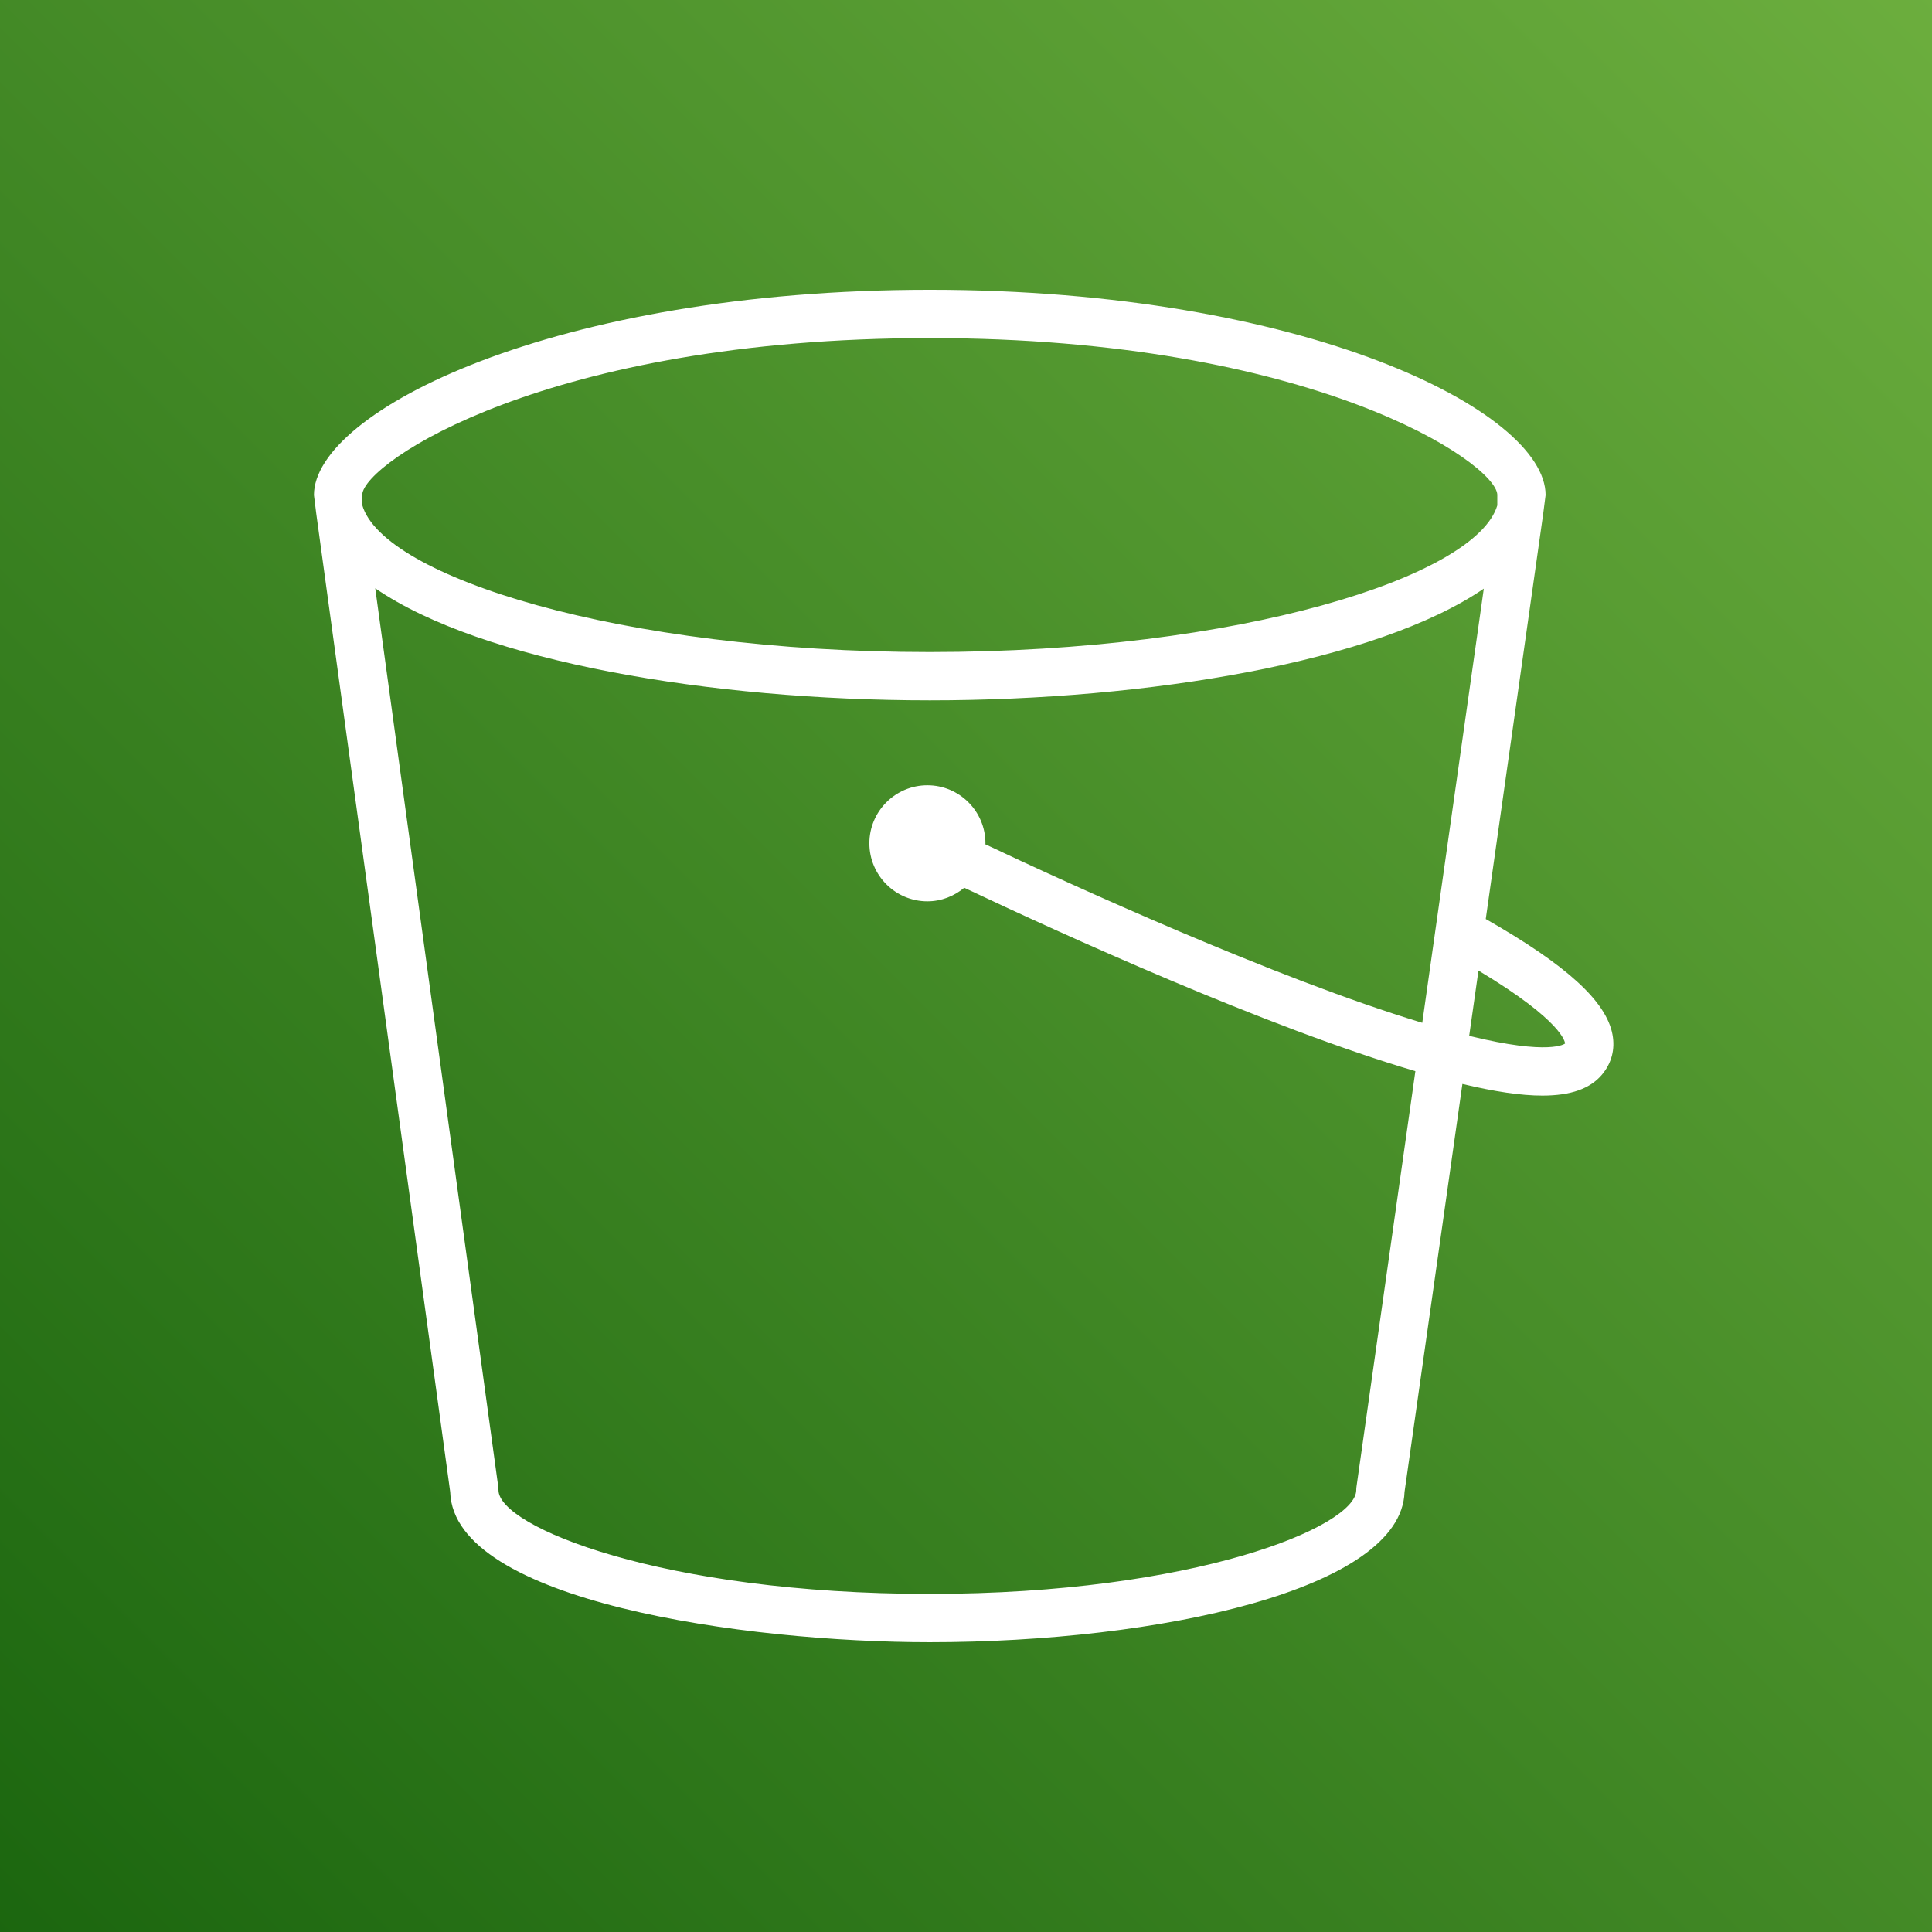
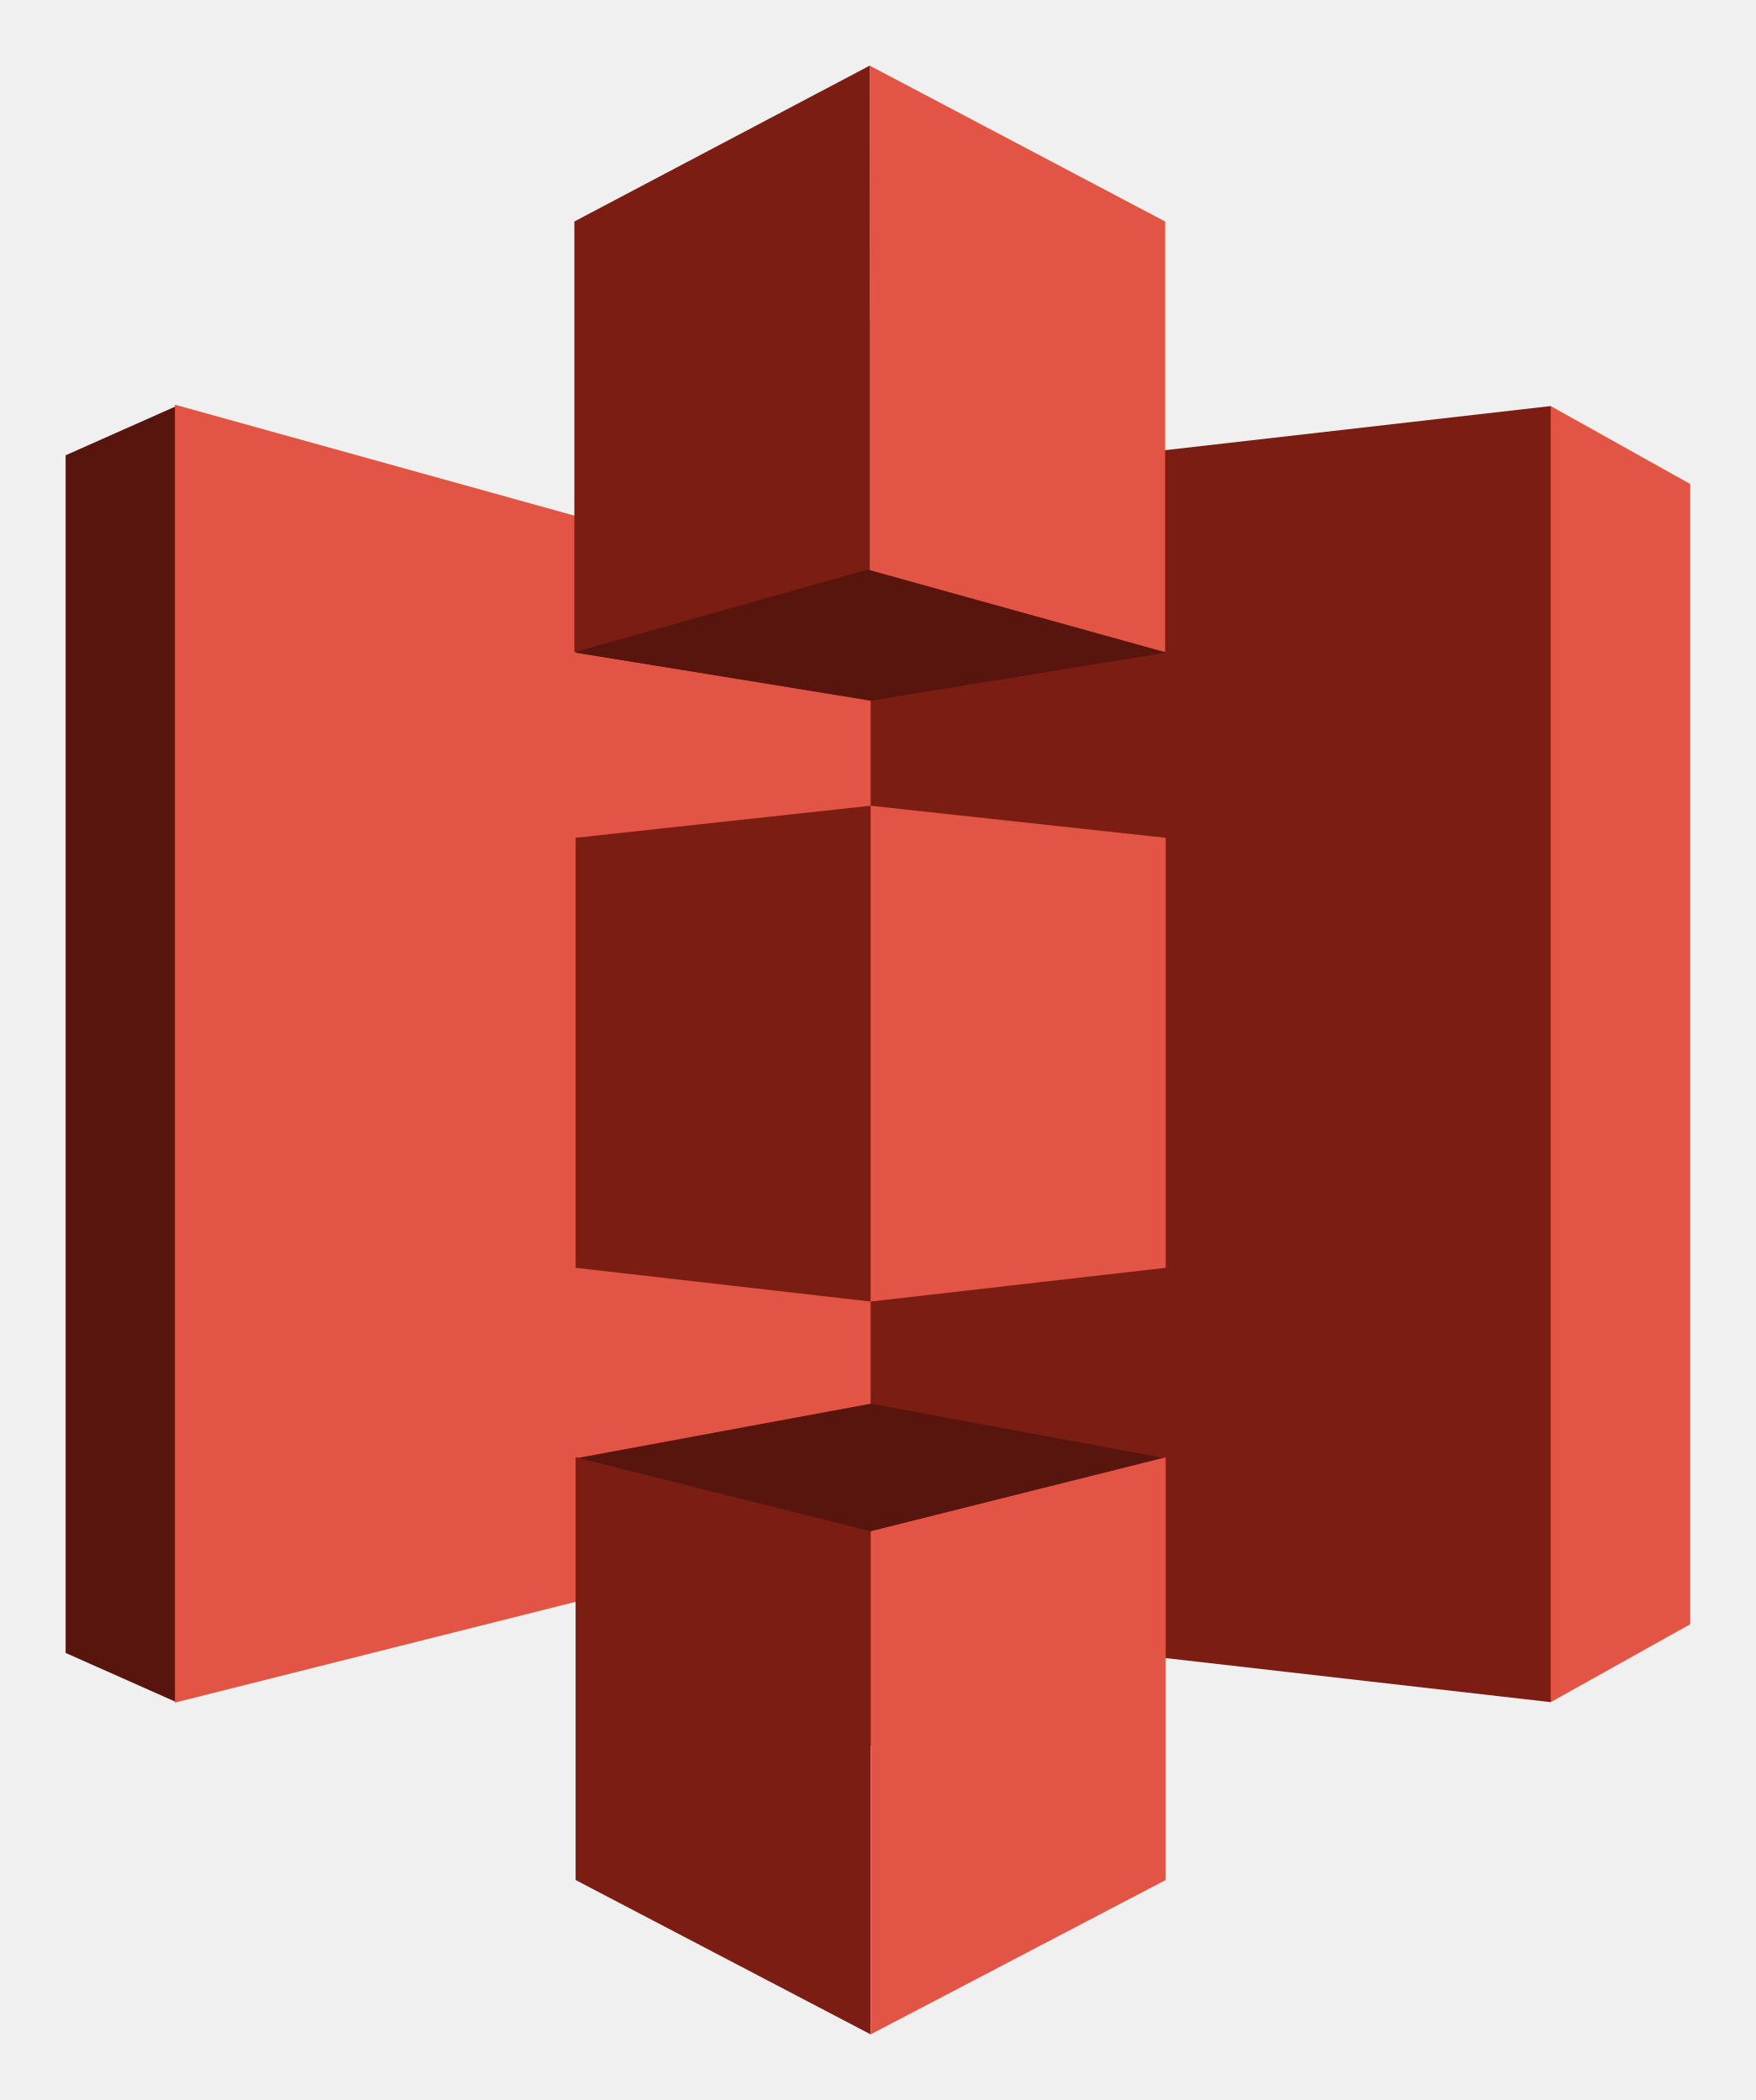
- <svg xmlns="http://www.w3.org/2000/svg" width="256px" height="256px" viewBox="0 0 256 256">
-   <defs>
-     <linearGradient x1="0%" y1="100%" x2="100%" y2="0%" id="linearGradient-1">
-       <stop stop-color="#1B660F" offset="0%" />
-       <stop stop-color="#6CAE3E" offset="100%" />
-     </linearGradient>
-   </defs>
+ <svg xmlns="http://www.w3.org/2000/svg" viewBox="0 0 428 512">
  <g>
-     <rect fill="url(#linearGradient-1)" x="0" y="0" width="256" height="256" />
-     <path fill="#FFFFFF" d="M194.675,137.256 L195.904,128.604 C207.235,135.391 207.382,138.194 207.379,138.271 C207.36,138.287 205.427,139.9 194.675,137.256 L194.675,137.256 Z M188.457,135.528 C168.873,129.602 141.6,117.09 130.563,111.874 C130.563,111.829 130.576,111.788 130.576,111.743 C130.576,107.503 127.126,104.053 122.883,104.053 C118.646,104.053 115.196,107.503 115.196,111.743 C115.196,115.983 118.646,119.432 122.883,119.432 C124.745,119.432 126.435,118.738 127.769,117.634 C140.755,123.781 167.817,136.111 187.545,141.935 L179.744,196.994 C179.721,197.144 179.712,197.295 179.712,197.445 C179.712,202.293 158.249,211.199 123.18,211.199 C87.74,211.199 66.051,202.293 66.051,197.445 C66.051,197.298 66.041,197.154 66.022,197.01 L49.721,77.948 C63.83,87.66 94.176,92.799 123.2,92.799 C152.179,92.799 182.473,87.679 196.611,77.996 L188.457,135.528 Z M48,65.528 C48.23,61.317 72.428,44.799 123.2,44.799 C173.964,44.799 198.166,61.314 198.4,65.528 L198.4,66.965 C195.616,76.408 164.256,86.399 123.2,86.399 C82.073,86.399 50.697,76.376 48,66.92 L48,65.528 Z M204.8,65.599 C204.8,54.511 173.011,38.399 123.2,38.399 C73.388,38.399 41.6,54.511 41.6,65.599 L41.9,68.012 L59.654,197.688 C60.08,212.191 98.755,217.599 123.18,217.599 C153.491,217.599 185.692,210.629 186.108,197.698 L193.776,143.628 C198.041,144.648 201.552,145.17 204.371,145.17 C208.156,145.17 210.716,144.245 212.268,142.396 C213.542,140.879 214.028,139.042 213.664,137.087 C212.835,132.658 207.577,127.884 196.87,121.775 L204.473,68.136 L204.8,65.599 Z" />
+     <path fill="#e25444" fill-rule="evenodd" d="M378,99L295,257l83,158,34-19V118Z" />
+     <path fill="#7b1d13" fill-rule="evenodd" d="M378,99L212,118,127.5,257,212,396l166,19V99Z" />
+     <path fill="#58150d" fill-rule="evenodd" d="M43,99L16,111V403l27,12L212,257Z" />
+     <path fill="#e25444" fill-rule="evenodd" d="M42.637,98.667l169.587,47.111V372.444L42.637,415.111V98.667Z" />
+     <path fill="#58150d" fill-rule="evenodd" d="M212.313,170.667l-72.008-11.556,72.008-81.778,71.83,81.778Z" />
+     <path fill="#58150d" fill-rule="evenodd" d="M284.143,159.111l-71.919,11.733-71.919-11.733V77.333" />
+     <path fill="#58150d" fill-rule="evenodd" d="M212.313,342.222l-72.008,13.334,72.008,70.222,71.83-70.222Z" />
+     <path fill="#7b1d13" fill-rule="evenodd" d="M212,16L140,54V159l72.224-20.333Z" />
+     <path fill="#7b1d13" fill-rule="evenodd" d="M212.224,196.444l-71.919,7.823V309.105l71.919,8.228V196.444Z" />
+     <path fill="#7b1d13" fill-rule="evenodd" d="M212.224,373.333L140.305,355.3V458.363L212.224,496V373.333Z" />
+     <path fill="#e25444" fill-rule="evenodd" d="M284.143,355.3l-71.919,18.038V496l71.919-37.637V355.3Z" />
+     <path fill="#e25444" fill-rule="evenodd" d="M212.224,196.444l71.919,7.823V309.105l-71.919,8.228V196.444Z" />
+     <path fill="#e25444" fill-rule="evenodd" d="M212,16l72,38V159l-72-20V16Z" />
  </g>
</svg>
